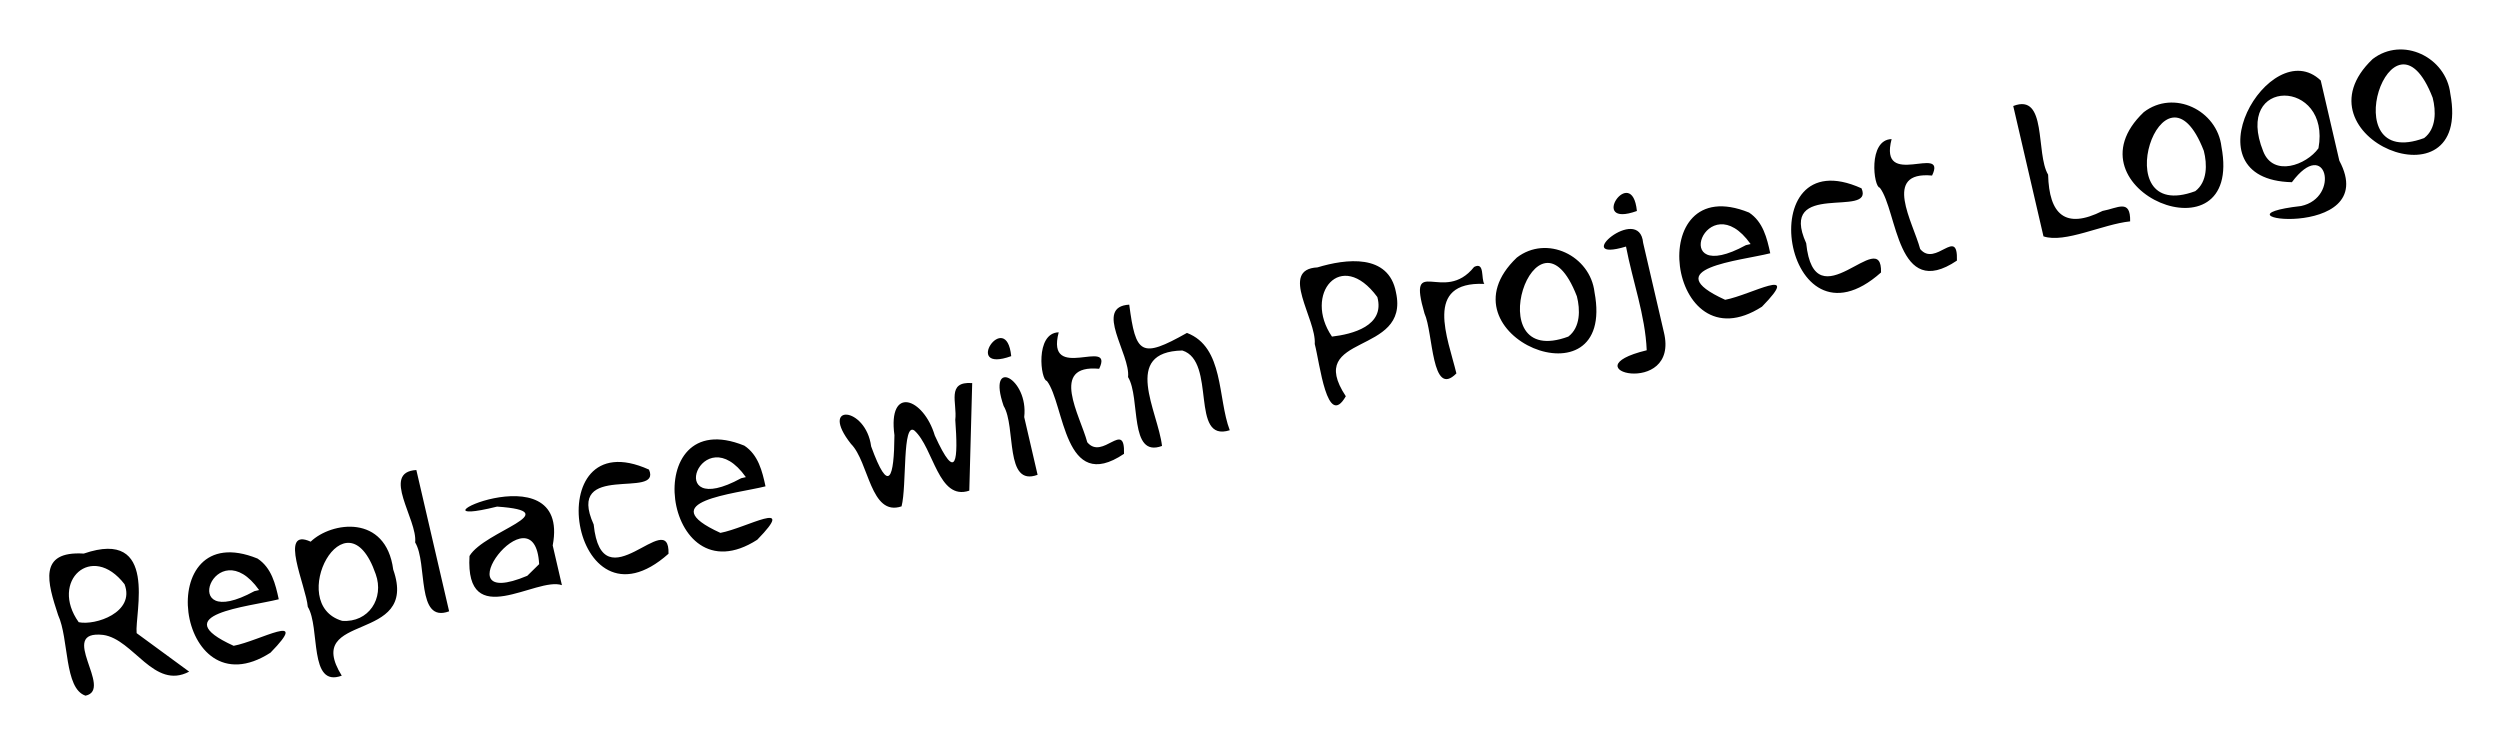
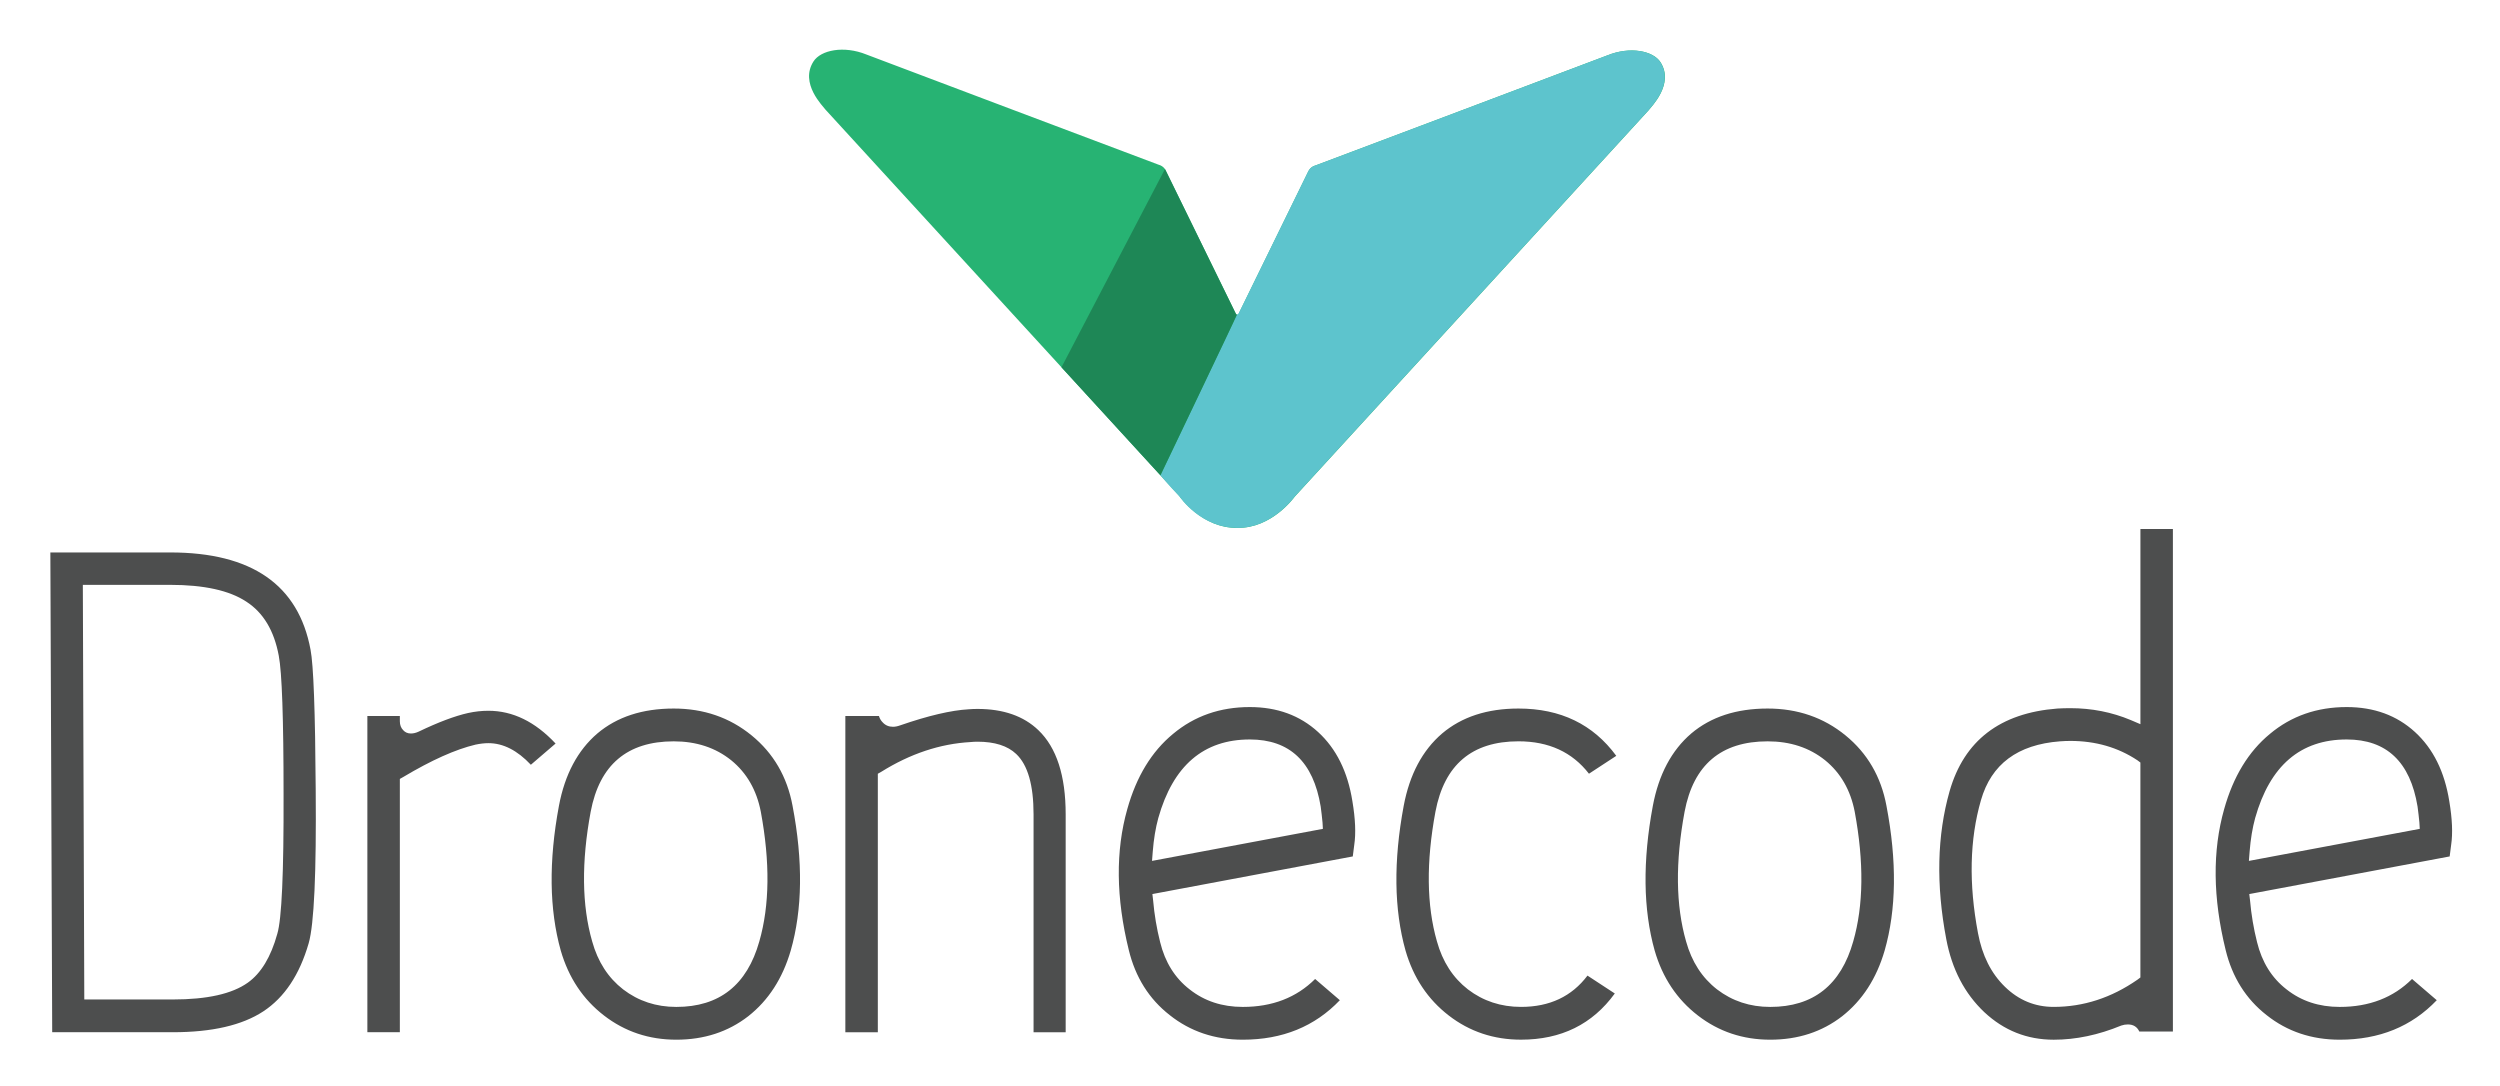
- <svg xmlns="http://www.w3.org/2000/svg" role="img" viewBox="36.21 103.59 138.58 41.20">
-   <path d="M172.036 108.783c1.228 6.52-8.824 2.38-4.306-1.92 1.659-1.275 4.071-.107 4.306 1.92zm-.977.227c-2.249-5.819-5.568 4.119-.475 2.234.679-.515.663-1.499.475-2.233zm-5.175 3.487c2.432 4.557-7.779 3.158-2.122 2.513 2.186-.464 1.41-3.889-.508-1.32-5.951-.14-1.204-8.309 1.599-5.639l1.031 4.445zm-1.157-.687c.705-3.863-4.735-3.983-3.06.175.562 1.428 2.388.757 3.06-.175zm-5.377-.084c1.228 6.52-8.824 2.38-4.306-1.92 1.659-1.275 4.071-.107 4.306 1.92zm-.977.227c-2.249-5.819-5.568 4.119-.475 2.234.679-.515.663-1.499.475-2.233zm-4.085 3.908c-1.527.158-3.624 1.229-4.804.831l-1.676-7.226c1.897-.741 1.23 2.633 1.933 3.806.055 2.197.944 3.055 3.019 2.01.835-.15 1.556-.696 1.528.579zm-9.601 2.174c-3.353 2.26-3.286-2.761-4.277-4.042-.341-.018-.669-2.66.656-2.693-.742 2.834 3.102.231 2.243 2.021-2.777-.255-1.051 2.599-.66 4.073.853 1.031 2.099-1.28 2.037.641zm-4.208.658c-5.418 4.829-7.317-7.481-1.082-4.664.737 1.684-4.663-.482-3.066 3.043.464 4.511 4.225-1.065 4.148 1.621zm-6.14-1.064c-1.692.425-6.339.832-2.5 2.58 1.444-.274 4.297-1.93 2.041.381-5.265 3.383-6.625-7.614-.717-5.218.777.513.995 1.418 1.176 2.258zm-1.089-.511c-2.422-3.415-4.655 2.461-.261.061zm-6.303-1.832c-2.771.997-.271-2.692 0 0zm1.494 6.714c.899 3.685-5.426 2.089-.95 1.006-.082-1.949-.783-3.832-1.148-5.749-3.161.952.747-2.423.949-.207l1.149 4.951zm-3.844-2.212c1.228 6.52-8.824 2.38-4.306-1.92 1.659-1.275 4.071-.107 4.306 1.92zm-.977.227c-2.249-5.819-5.568 4.119-.475 2.233.679-.515.663-1.499.475-2.233zm-5.13-.688c-3.39-.143-2.017 3.005-1.549 4.962-1.393 1.405-1.278-2.26-1.769-3.325-.975-3.368 1.074-.471 2.75-2.576.604-.312.373.661.568.94zm-4.9.463c.798 3.556-5.111 2.236-2.779 5.765-1.045 1.831-1.435-1.814-1.722-2.897.101-1.384-1.993-4.136.15-4.246 1.569-.476 3.944-.782 4.352 1.378zm-1.031.266c-2.017-2.741-4.12-.152-2.515 2.192 1.116-.13 2.953-.587 2.515-2.192zm-8.181 7.383c-2.233.707-.715-3.823-2.627-4.42-3.38.072-1.351 3.36-1.128 5.291-1.848.685-1.179-2.668-1.883-3.818.144-1.262-1.917-3.899.066-4.015.361 2.747.647 3.005 3.199 1.567 2.063.788 1.694 3.615 2.373 5.395zm-5.861 1.307c-3.353 2.26-3.286-2.761-4.277-4.042-.341-.018-.669-2.66.656-2.693-.742 2.834 3.102.231 2.243 2.021-2.777-.255-1.051 2.599-.66 4.073.853 1.031 2.099-1.28 2.037.641zm-6.253-5.414c-2.771.997-.271-2.692 0 0zm1.462 6.578c-1.848.685-1.179-2.668-1.883-3.818-.947-2.756 1.393-1.528 1.141.618l.742 3.2zm-3.625-5.085l-.161 5.963c-1.722.581-1.967-2.365-3.041-3.331-.682-.505-.416 3.057-.714 4.202-1.729.582-1.801-2.46-2.804-3.464-1.798-2.275.824-2.091 1.118.138.989 2.723 1.273 1.75 1.291-.619-.373-2.782 1.612-2.078 2.237.016 1.229 2.699 1.293 1.304 1.136-.866.116-.931-.51-2.147.938-2.039zm-11.457 5.724c-1.692.425-6.339.832-2.5 2.58 1.444-.274 4.297-1.93 2.041.381-5.265 3.383-6.625-7.614-.717-5.218.777.513.995 1.418 1.176 2.258zm-1.089-.511c-2.422-3.415-4.655 2.461-.261.061zm-4.288 4.247c-5.418 4.829-7.317-7.481-1.082-4.664.737 1.684-4.663-.482-3.066 3.043.464 4.511 4.225-1.065 4.148 1.621zm-5.909 1.742c-1.411-.497-5.365 2.624-5.123-1.618.836-1.397 5.488-2.463 1.53-2.737-5.622 1.397 4.121-3.348 3.083 2.154l.51 2.201zm-1.262-1.166c-.24-4.342-5.613 2.729-.657.646l.657-.646zm-4.99 2.616c-1.848.685-1.179-2.668-1.883-3.818.144-1.262-1.917-3.899.066-4.015l1.817 7.833zm-3.099-2.315c1.464 4.163-5.071 2.298-2.853 5.882-1.848.685-1.179-2.668-1.883-3.818-.091-1.127-1.643-4.434.16-3.61 1.151-1.109 4.168-1.543 4.576 1.546zm-.971.252c-1.64-4.748-5.022 1.665-1.86 2.591 1.467.109 2.344-1.247 1.86-2.591zm-5.374 1.395c-1.692.425-6.339.832-2.5 2.58 1.444-.274 4.297-1.93 2.041.381-5.265 3.383-6.625-7.614-.717-5.218.777.513.995 1.418 1.176 2.258zm-1.089-.511c-2.422-3.415-4.655 2.461-.261.061zm-3.879 4.523c-1.948 1.032-3.081-1.798-4.761-2.036-2.597-.292.604 3.03-.982 3.368-1.191-.392-.911-3.144-1.52-4.47-.589-1.798-1.123-3.562 1.422-3.407 4.165-1.43 2.817 3.33 2.931 4.411l2.911 2.133zm-3.58-4.846c-1.815-2.354-4.165-.164-2.541 2.105.916.195 3.14-.54 2.541-2.105z" stroke-width=".265" />
+ <svg xmlns="http://www.w3.org/2000/svg" role="img" viewBox="-15.82 -6.82 1030.64 447.64">
+   <style>svg {enable-background:new 0 0 1000 435.47}</style>
+   <path fill="#4d4e4e" d="M5.7 418.73l-.76-197.8h49.45c33.57 0 52.84 13.36 57.81 40.08 1.22 6.25 1.93 25.44 2.13 57.59.3 34.5-.66 55.65-2.89 63.42-3.75 13-9.99 22.37-18.71 28.1s-21.15 8.6-37.27 8.6H5.7zm13.23-13.51h36.51c14.1 0 24.39-2.3 30.88-6.91 5.48-3.89 9.53-10.6 12.17-20.12 1.83-6.04 2.69-25.24 2.59-57.59 0-31.23-.66-50.27-1.98-57.13-1.93-10.34-6.39-17.76-13.39-22.27-7-4.61-17.45-6.91-31.34-6.91H18.33l.6 170.93zm116.7 13.51V288.35h13.39v2.15c0 1.53.46 2.76 1.37 3.69.81.92 1.88 1.38 3.19 1.38 1.01 0 2.08-.25 3.19-.77 8.11-3.89 14.91-6.45 20.39-7.68 2.84-.62 5.63-.92 8.37-.92 10.04 0 19.27 4.51 27.69 13.51l-10.19 8.75c-5.58-5.94-11.41-8.91-17.5-8.91-1.62 0-3.4.21-5.32.61-8.22 1.95-18.16 6.4-29.82 13.36l-1.37.77v104.43h-13.39zm97.54-6.91c-8.62-6.65-14.56-15.56-17.8-26.72-4.77-16.99-5.02-36.91-.76-59.74 2.43-12.9 7.71-22.83 15.82-29.79 8.11-6.86 18.61-10.29 31.49-10.29 12.37 0 23.07 3.69 32.1 11.06 9.03 7.37 14.66 17.05 16.89 29.02 4.36 22.83 4.11 42.75-.76 59.74-3.35 11.47-9.18 20.48-17.5 27.03-8.32 6.45-18.21 9.67-29.67 9.67-11.25 0-21.19-3.32-29.81-9.98zm-5.48-84c-3.86 20.78-3.65 38.6.61 53.44 2.33 8.4 6.59 15 12.78 19.81 6.29 4.81 13.59 7.22 21.91 7.22 17.75 0 29.16-9.01 34.23-27.03 4.26-14.84 4.46-32.66.61-53.44-1.73-8.91-5.78-15.97-12.17-21.19-6.49-5.22-14.4-7.83-23.73-7.83-19.17 0-30.58 9.67-34.24 29.02zm182.58 90.91V328.9c0-12.08-2.38-20.37-7.15-24.88-3.55-3.38-8.88-5.07-15.97-5.07-.91 0-1.88.05-2.89.15-12.58.72-24.85 4.81-36.82 12.29l-1.37.77v106.58h-13.39V288.35h13.85c.3 1.02.81 1.9 1.52 2.61 1.11 1.23 2.53 1.84 4.26 1.84.91 0 1.93-.2 3.04-.61 11.56-3.99 20.94-6.19 28.15-6.6 1.22-.1 2.43-.15 3.65-.15 10.65 0 19.02 2.92 25.1 8.75 7.5 7.17 11.26 18.74 11.26 34.71v89.84h-13.24zm56.14-7.06c-8.52-6.65-14.15-15.61-16.89-26.87-5.28-21.5-5.48-40.85-.61-58.05 3.75-13.41 10.04-23.75 18.87-31.02 8.82-7.37 19.37-11.06 31.64-11.06 11.26 0 20.64 3.43 28.15 10.29 7.5 6.86 12.22 16.38 14.15 28.56 1.22 7.27 1.47 13.26.76 17.97l-.61 4.76-82.61 15.51.3 2.61c.51 5.84 1.47 11.57 2.89 17.2 2.03 8.29 6.09 14.8 12.17 19.5 6.09 4.81 13.39 7.22 21.91 7.22 12.17 0 22.11-3.84 29.82-11.52l10.19 8.75c-10.35 10.85-23.68 16.28-40.01 16.28-11.56 0-21.6-3.37-30.12-10.13zm-4.72-81.24c-1.12 4.1-1.88 8.7-2.28 13.82l-.3 3.84 70.44-13.21-.15-2.61c-.2-2.15-.46-4.35-.76-6.6-3.04-18.43-12.78-27.64-29.21-27.64-19.08 0-31.65 10.8-37.74 32.4zm119.74 81.39c-8.62-6.65-14.56-15.56-17.8-26.72-4.77-16.99-5.02-36.91-.76-59.74 2.43-12.9 7.71-22.83 15.82-29.79 8.11-6.86 18.61-10.29 31.49-10.29 17.34 0 30.78 6.5 40.32 19.5l-11.26 7.37c-6.9-8.91-16.58-13.36-29.06-13.36-19.17 0-30.58 9.67-34.23 29.02-3.86 20.78-3.65 38.6.61 53.44 2.33 8.4 6.59 15 12.78 19.81 6.29 4.81 13.59 7.22 21.91 7.22 11.76 0 20.89-4.3 27.38-12.9l11.26 7.37c-9.23 12.7-22.11 19.04-38.64 19.04-11.25.01-21.2-3.31-29.82-9.97zm102.71 0c-8.62-6.65-14.56-15.56-17.8-26.72-4.77-16.99-5.02-36.91-.76-59.74 2.43-12.9 7.71-22.83 15.82-29.79 8.11-6.86 18.61-10.29 31.49-10.29 12.37 0 23.07 3.69 32.1 11.06 9.03 7.37 14.66 17.05 16.89 29.02 4.36 22.83 4.11 42.75-.76 59.74-3.35 11.47-9.18 20.48-17.5 27.03-8.32 6.45-18.21 9.67-29.67 9.67-11.25 0-21.19-3.32-29.81-9.98zm-5.48-84c-3.86 20.78-3.65 38.6.61 53.44 2.33 8.4 6.59 15 12.78 19.81 6.29 4.81 13.59 7.22 21.91 7.22 17.75 0 29.16-9.01 34.23-27.03 4.26-14.84 4.46-32.66.61-53.44-1.73-8.91-5.78-15.97-12.17-21.19-6.49-5.22-14.4-7.83-23.73-7.83-19.17 0-30.58 9.67-34.24 29.02zm123.55 82.62c-8.12-7.68-13.34-17.71-15.67-30.1-4.26-22.42-3.8-42.74 1.37-60.97 5.98-20.88 20.79-32.25 44.43-34.09 1.72-.1 3.5-.15 5.33-.15 8.82 0 17.14 1.64 24.95 4.91l3.96 1.69v-80.47h13.39v207.17h-13.84c-.91-1.94-2.49-2.92-4.72-2.92-.91 0-1.83.15-2.74.46-9.43 3.89-18.71 5.84-27.84 5.84-10.98-.01-20.51-3.79-28.62-11.37zM833.4 298.8c-17.45 1.33-28.3 9.42-32.56 24.26-4.67 16.18-5.07 34.45-1.22 54.82 1.72 9.22 5.42 16.59 11.11 22.11 5.68 5.53 12.37 8.29 20.08 8.29 12.27 0 23.78-3.74 34.54-11.21l1.22-.92v-88.61l-1.22-.92c-8.01-5.32-17.24-7.99-27.69-7.99-1.43.01-2.84.06-4.26.17zm85.2 112.87c-8.52-6.65-14.15-15.61-16.89-26.87-5.28-21.5-5.48-40.85-.61-58.05 3.75-13.41 10.04-23.75 18.87-31.02 8.82-7.37 19.37-11.06 31.65-11.06 11.26 0 20.64 3.43 28.15 10.29 7.5 6.86 12.22 16.38 14.15 28.56 1.22 7.27 1.47 13.26.76 17.97l-.61 4.76-82.61 15.51.31 2.61c.51 5.84 1.47 11.57 2.89 17.2 2.03 8.29 6.09 14.8 12.17 19.5 6.09 4.81 13.39 7.22 21.91 7.22 12.17 0 22.11-3.84 29.82-11.52l10.19 8.75c-10.35 10.85-23.68 16.28-40.01 16.28-11.58 0-21.62-3.37-30.14-10.13zm-4.72-81.24c-1.12 4.1-1.88 8.7-2.28 13.82l-.3 3.84 70.44-13.21-.15-2.61c-.2-2.15-.46-4.35-.76-6.6-3.04-18.43-12.78-27.64-29.21-27.64-19.07 0-31.65 10.8-37.74 32.4z" />
+   <path fill="#27b373" d="M668.75 18.84c-3.03-4.74-12.53-6.61-21.79-2.88 0 0-119.83 45.26-120.38 45.4-2.44.6-3.21 2.84-3.21 2.84l-28.47 58.17s-.23.56-.7.56c-.4 0-.62-.57-.62-.57L464.8 63.53s-.65-1.84-3.09-2.49c-.55-.15-120.38-45.4-120.38-45.4-9.26-3.74-18.76-1.86-21.79 2.88-5.79 9.05 3.99 18.48 4.98 19.89l145.84 159.23s.08.1.21.29l-.01.03s9.3 13.1 23.68 12.84c14.39.26 23.68-12.84 23.68-12.84L663.77 38.72c.99-1.4 10.77-10.83 4.98-19.88z" />
+   <path fill="#5dc4cd" d="M462.57 189.13s3.35 4.03 7.89 8.77c3.8 5.3 12.19 12.87 23.71 12.9 14.39.26 23.68-12.84 23.68-12.84L663.7 38.74c.99-1.41 10.77-10.84 4.98-19.89-3.03-4.74-12.53-6.61-21.79-2.88 0 0-119.83 45.26-120.38 45.4-2.44.6-3.21 2.84-3.21 2.84l-28.47 58.17s-.27.52-.74.52" />
+   <path fill="#1e8756" d="M493.58 122.36s.29.56.51.55c.21-.01-31.52 66.22-31.52 66.22l-40.79-44.54 42.66-81.72 29.14 59.49z" />
</svg>
